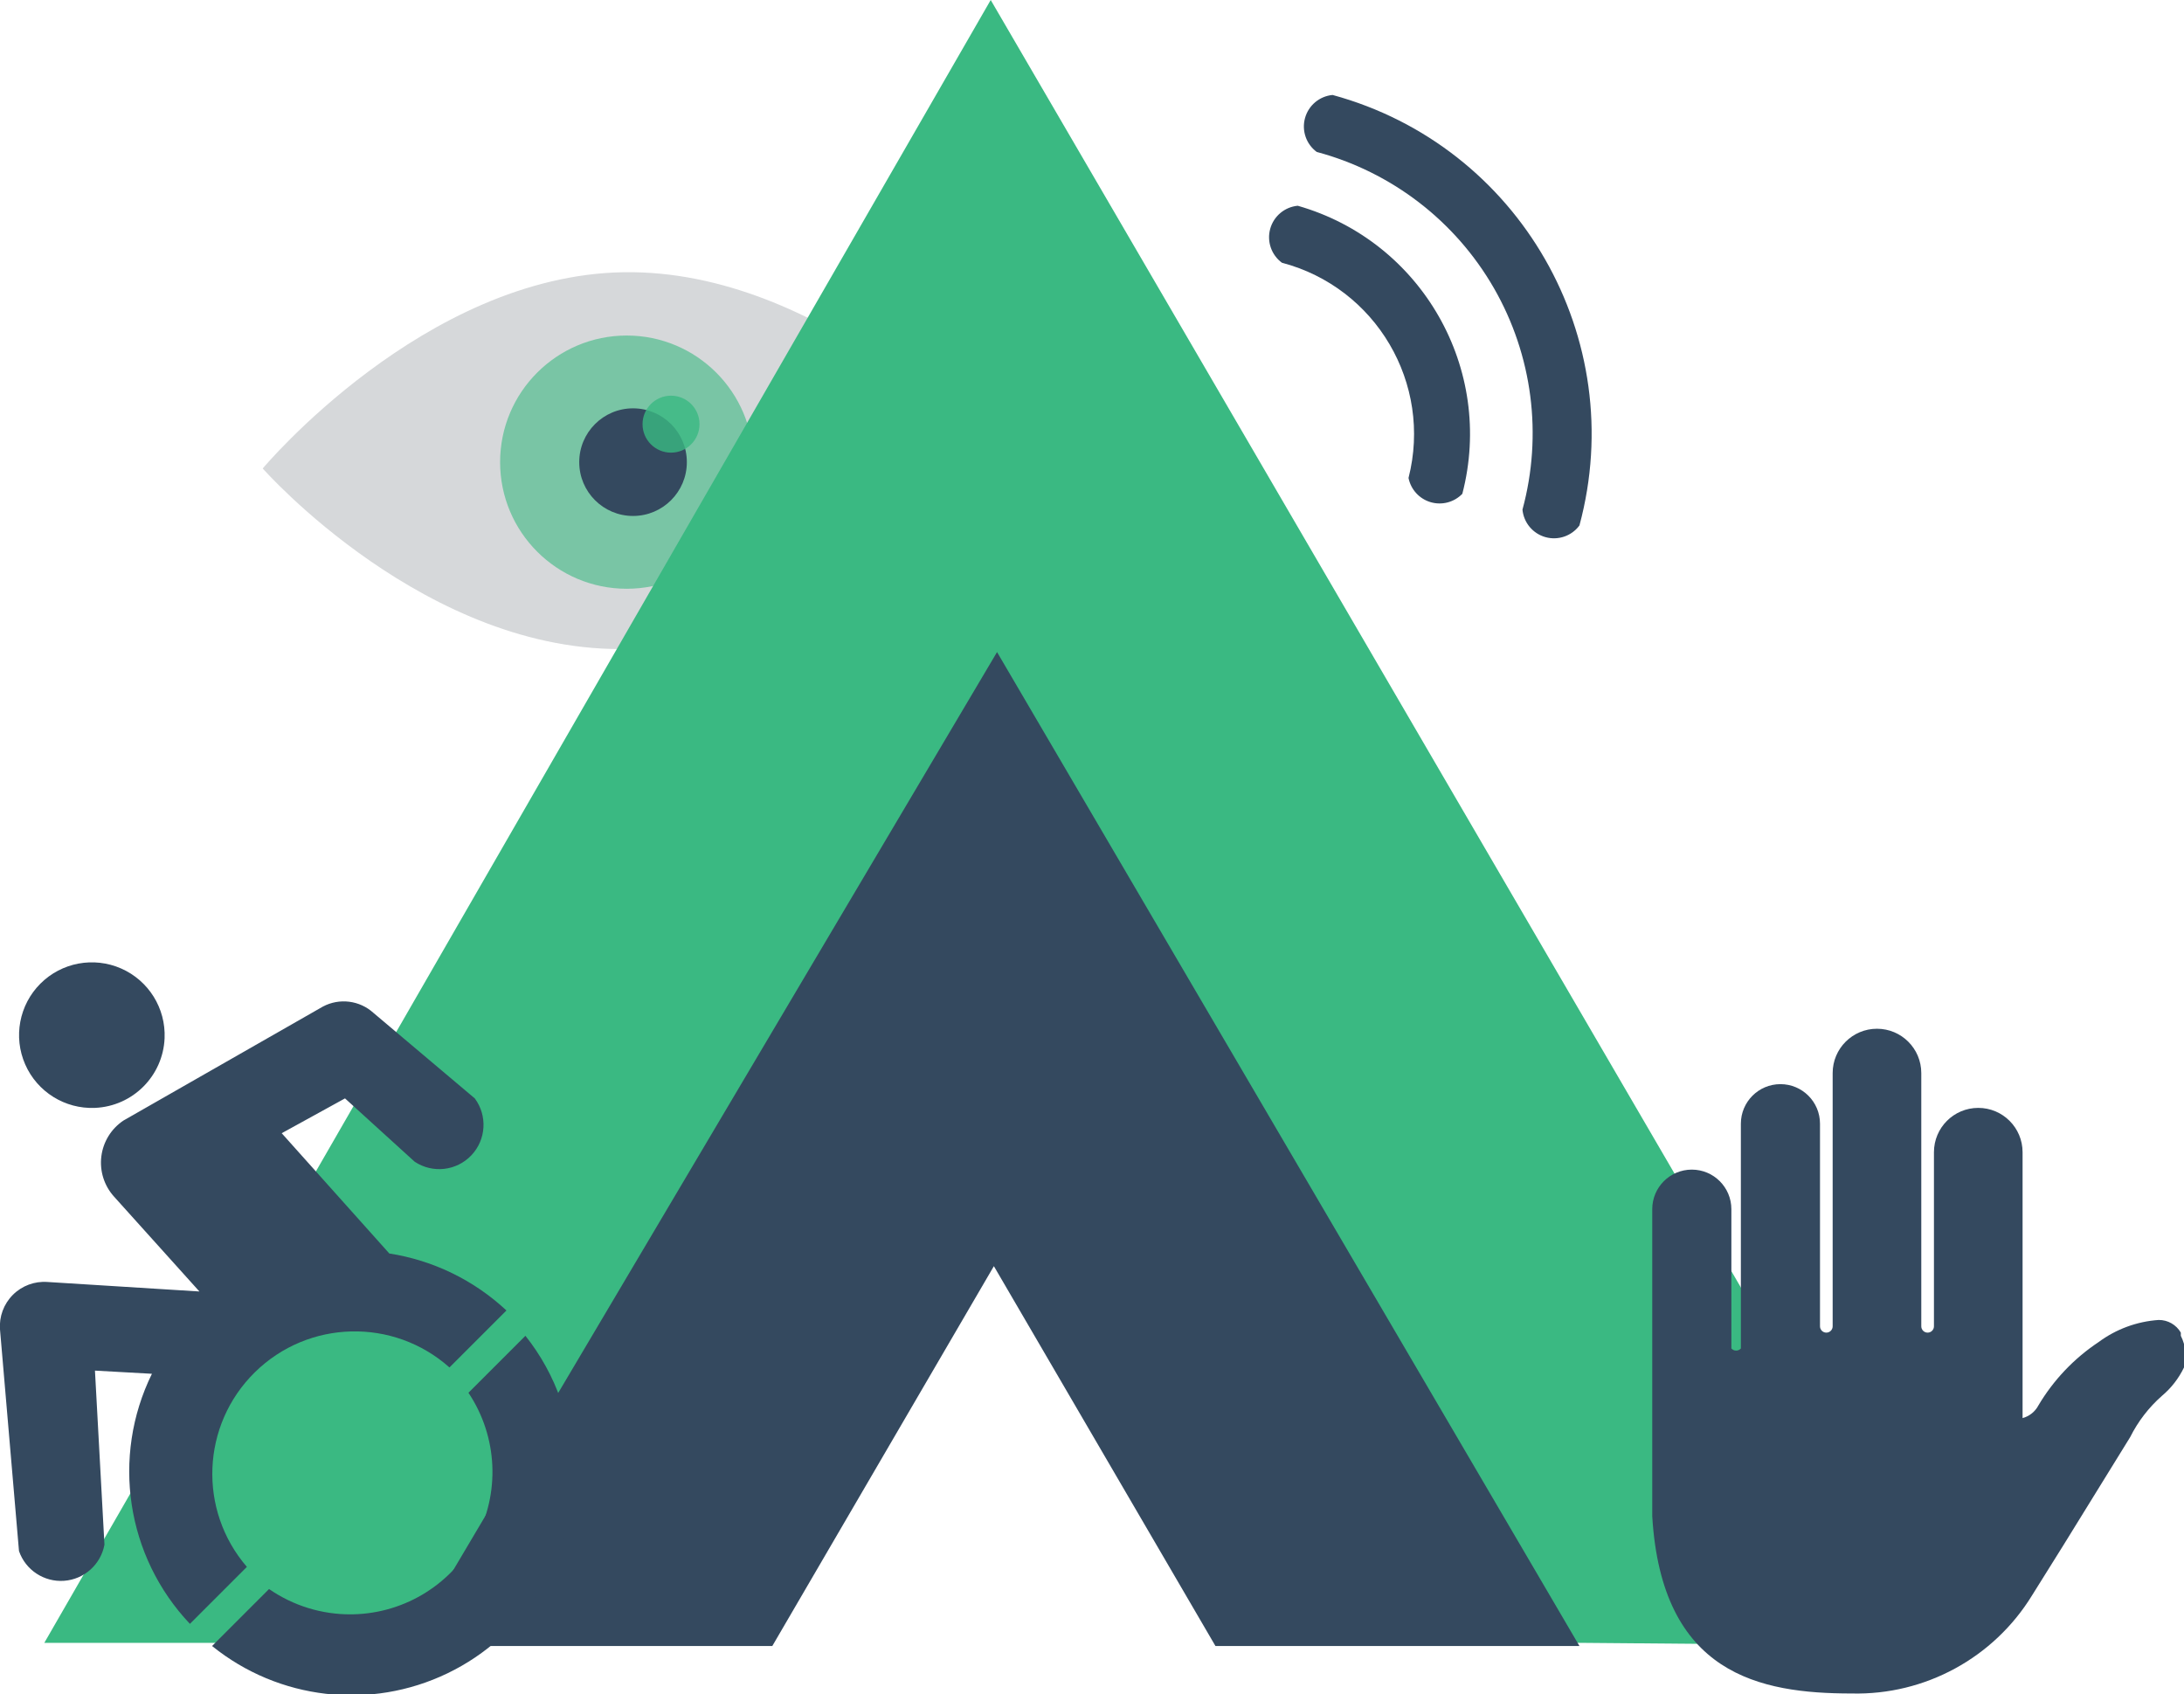
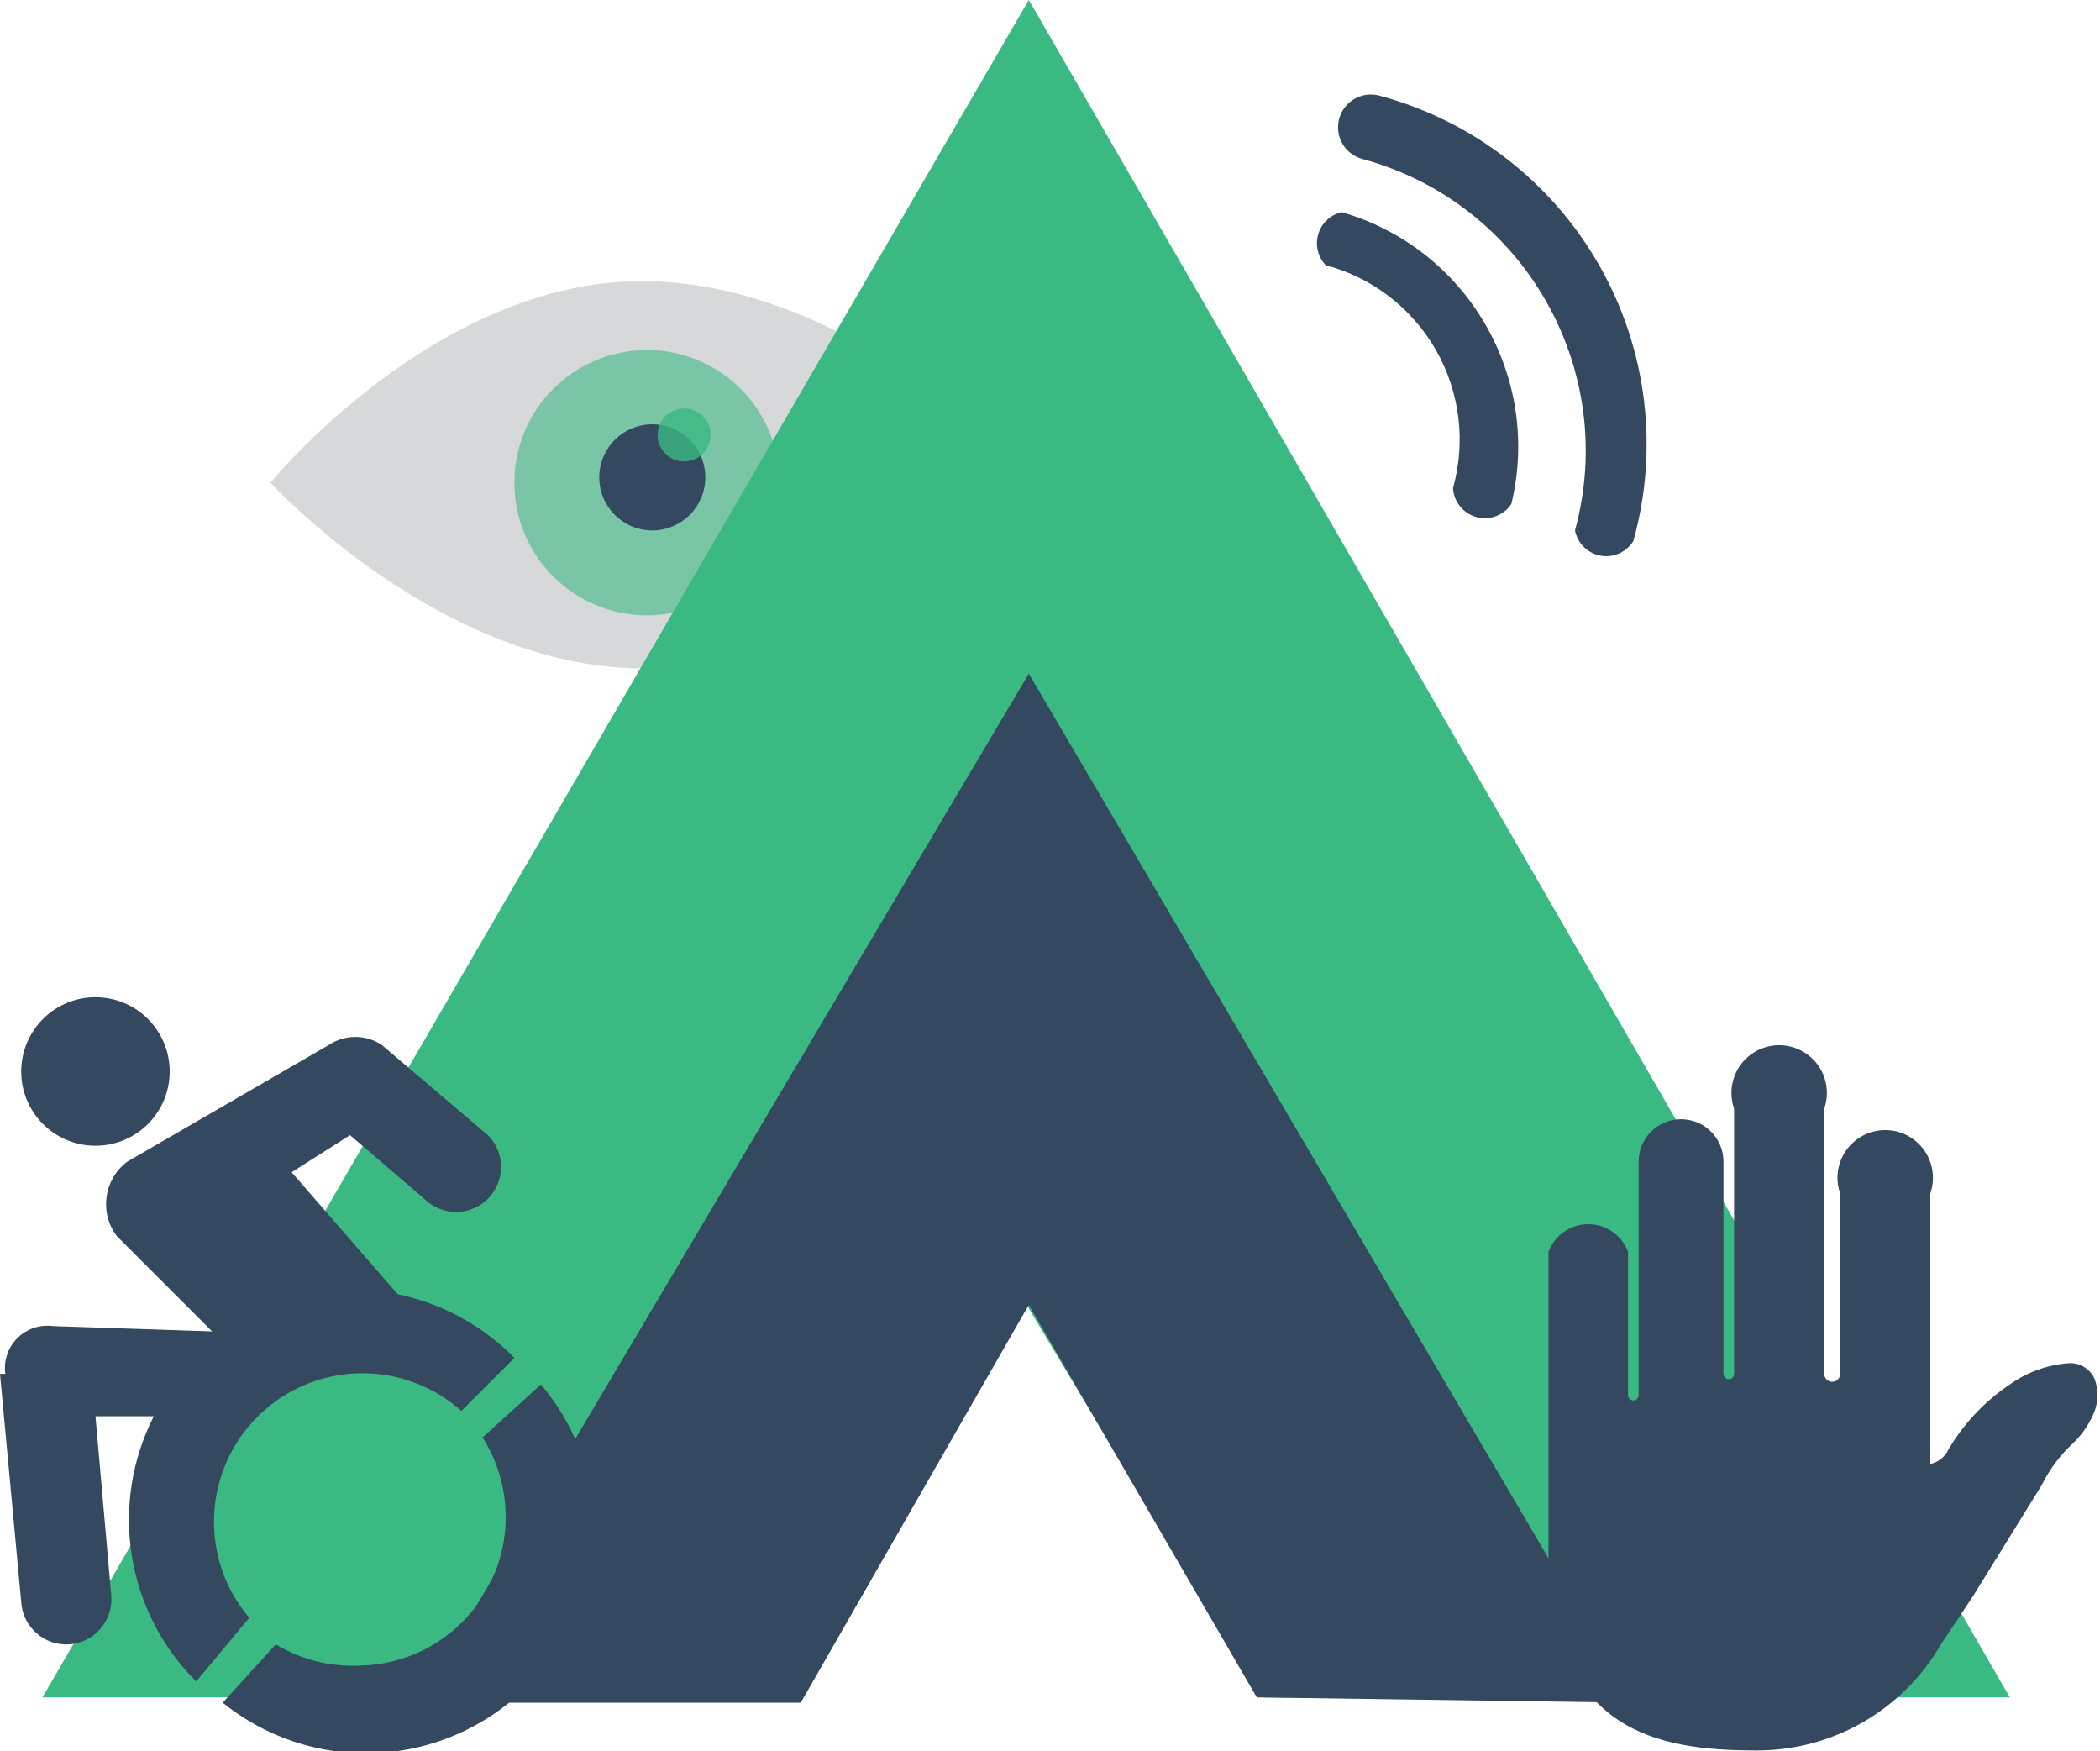
- <svg xmlns="http://www.w3.org/2000/svg" width="69" height="53.5">
-   <g transform="translate(8.3 8.6)">
-     <path d="M0 6.2l23-.5S17.7-.1 11.4 0 0 6.2 0 6.2zm0 0l23-.5s-5 6-11.4 6.2S0 6.2 0 6.2z" fill="#d6d8da" fill-rule="evenodd" />
-     <circle cx="4" cy="4" r="4" transform="translate(7.5 2)" fill="#3ab982" opacity=".6" />
-     <circle cx="1.7" cy="1.7" r="1.7" transform="translate(10 4.3)" fill="#34495f" />
-     <circle cx=".9" cy=".9" r=".9" transform="translate(12 3.9)" fill="#3ab982" opacity=".8" />
+ <svg xmlns="http://www.w3.org/2000/svg" width="39.6" height="33">
+   <g transform="translate(5.1 5.3)">
+     <path d="M0 3.8l14.2-.3S10.9 0 7 0 0 3.8 0 3.8zm0 0l14.2-.3s-3.1 3.7-7 3.8S0 3.8 0 3.8z" fill="#d6d8da" fill-rule="evenodd" />
+     <circle cx="2.5" cy="2.5" r="2.5" transform="translate(4.6 1.3)" fill="#3ab982" opacity=".6" />
+     <circle cx="1" cy="1" r="1" transform="translate(6.2 2.7)" fill="#34495f" />
+     <circle cx=".5" cy=".5" r=".5" transform="translate(7.3 2.4)" fill="#3ab982" opacity=".8" />
  </g>
-   <path d="M49.9 51.9H38.4l-7-12-7 12H1.4L31.3 0 61.6 52zM31.4 20.5z" fill="#3ab982" />
-   <path d="M38.4 52l-7-12-7 12H12.9l18.6-31.4L49.9 52z" fill="#34495f" />
+   <path d="M30.8 32h-7l-4.5-7.5-4.2 7.5H.8L19.4 0l18.5 32zM19.4 12.7z" fill="#3ab982" />
+   <path d="M23.7 32l-4.3-7.4-4.3 7.5H7.9l11.5-19.4 11.4 19.4z" fill="#34495f" />
  <g fill="#34495f" fill-rule="evenodd">
-     <path d="M41 6.5a1 1 0 00-.5 1.8 5.6 5.6 0 014 6.8 1 1 0 001.7.5A7.5 7.5 0 0041 6.5z" />
-     <path d="M42.1 3a1 1 0 00-.5 1.8 9.2 9.2 0 016.5 11.3 1 1 0 001.8.5A11.1 11.1 0 0042.1 3z" />
+     <path d="M25.3 4A.6.6 0 0025 5a3.4 3.4 0 012.4 4.2.6.6 0 001.1.3A4.6 4.6 0 0025.3 4z" />
+     <path d="M26 1.8a.6.6 0 00-.3 1.2 5.7 5.7 0 014 7 .6.6 0 001.1.2A6.8 6.8 0 0026 1.8z" />
  </g>
-   <path d="M68.9 42.1a.8.8 0 00-.7-.4 3.6 3.6 0 00-1.9.7 6.2 6.2 0 00-1.9 2 .8.8 0 01-.5.4v-8.4a1.4 1.4 0 10-2.8 0v5.5a.2.2 0 01-.4 0v-8a1.4 1.4 0 10-2.8 0v8a.2.2 0 01-.4 0v-6.4a1.2 1.2 0 10-2.5 0v7.1a.2.2 0 01-.3 0v-4.4a1.2 1.2 0 00-2.5 0v9.7c.3 5 3.4 5.6 6.3 5.6a6.5 6.5 0 005.7-3.1l1-1.6 2.1-3.4a4.3 4.3 0 011-1.3 2.7 2.7 0 00.7-.9 1.4 1.4 0 00-.1-1z" fill="#34495f" fill-rule="evenodd" />
-   <path d="M0 42l.6 7a1.4 1.4 0 002.7-.2L3 43.3l1.8.1A7 7 0 006 51.3l1.8-1.8a4.5 4.5 0 016.4-6.3l1.8-1.8a7 7 0 00-3.7-1.8l-3.4-3.8 2-1.1 2.2 2a1.4 1.4 0 001.9-2L11.8 32a1.4 1.4 0 00-1.6-.2l-6.3 3.6a1.6 1.6 0 00-.3 2.4l2.7 3-4.8-.3A1.4 1.4 0 000 42zm3-7a2.3 2.3 0 112.2-2.2A2.3 2.3 0 013 35zm8 16a4.5 4.5 0 003.8-7l1.8-1.8a6.9 6.9 0 011.5 4.3A7 7 0 016.7 52l1.8-1.8a4.5 4.5 0 002.6.8z" fill="#34495f" />
+   <path d="M39.5 26a.5.5 0 00-.5-.3 2.2 2.2 0 00-1.1.4 3.8 3.8 0 00-1.2 1.3.5.5 0 01-.3.2v-5.1a.9.9 0 10-1.7 0v3.4a.1.1 0 01-.3 0v-5a.9.9 0 10-1.7 0v5a.1.1 0 01-.2 0v-4a.8.8 0 00-1.6 0v4.4a.1.1 0 01-.2 0v-2.7a.8.8 0 00-1.5 0v6c.2 3 2 3.4 3.9 3.4a4 4 0 003.5-2l.6-.9 1.3-2.1a2.7 2.7 0 01.6-.8 1.7 1.7 0 00.4-.6.9.9 0 000-.6z" fill="#34495f" fill-rule="evenodd" />
+   <path d="M0 25.9l.4 4.3a.8.8 0 001.7-.1l-.3-3.4h1.1a4.3 4.3 0 00.8 5l1-1.2a2.8 2.8 0 014-3.9l1-1a4.3 4.3 0 00-2.2-1.2l-2-2.3 1.1-.7L8 22.6a.8.8 0 001.2-1.2l-2-1.7a.9.9 0 00-1 0l-3.8 2.2a1 1 0 00-.2 1.4L4 25.1l-3-.1a.8.8 0 00-.9.9zm1.8-4.3a1.4 1.4 0 111.4-1.4 1.4 1.4 0 01-1.4 1.4zm5 9.8a2.8 2.8 0 002.3-4.3l1.1-1a4.2 4.2 0 011 2.6 4.3 4.3 0 01-7 3.4l1-1.1a2.8 2.8 0 001.6.4z" fill="#34495f" />
</svg>
